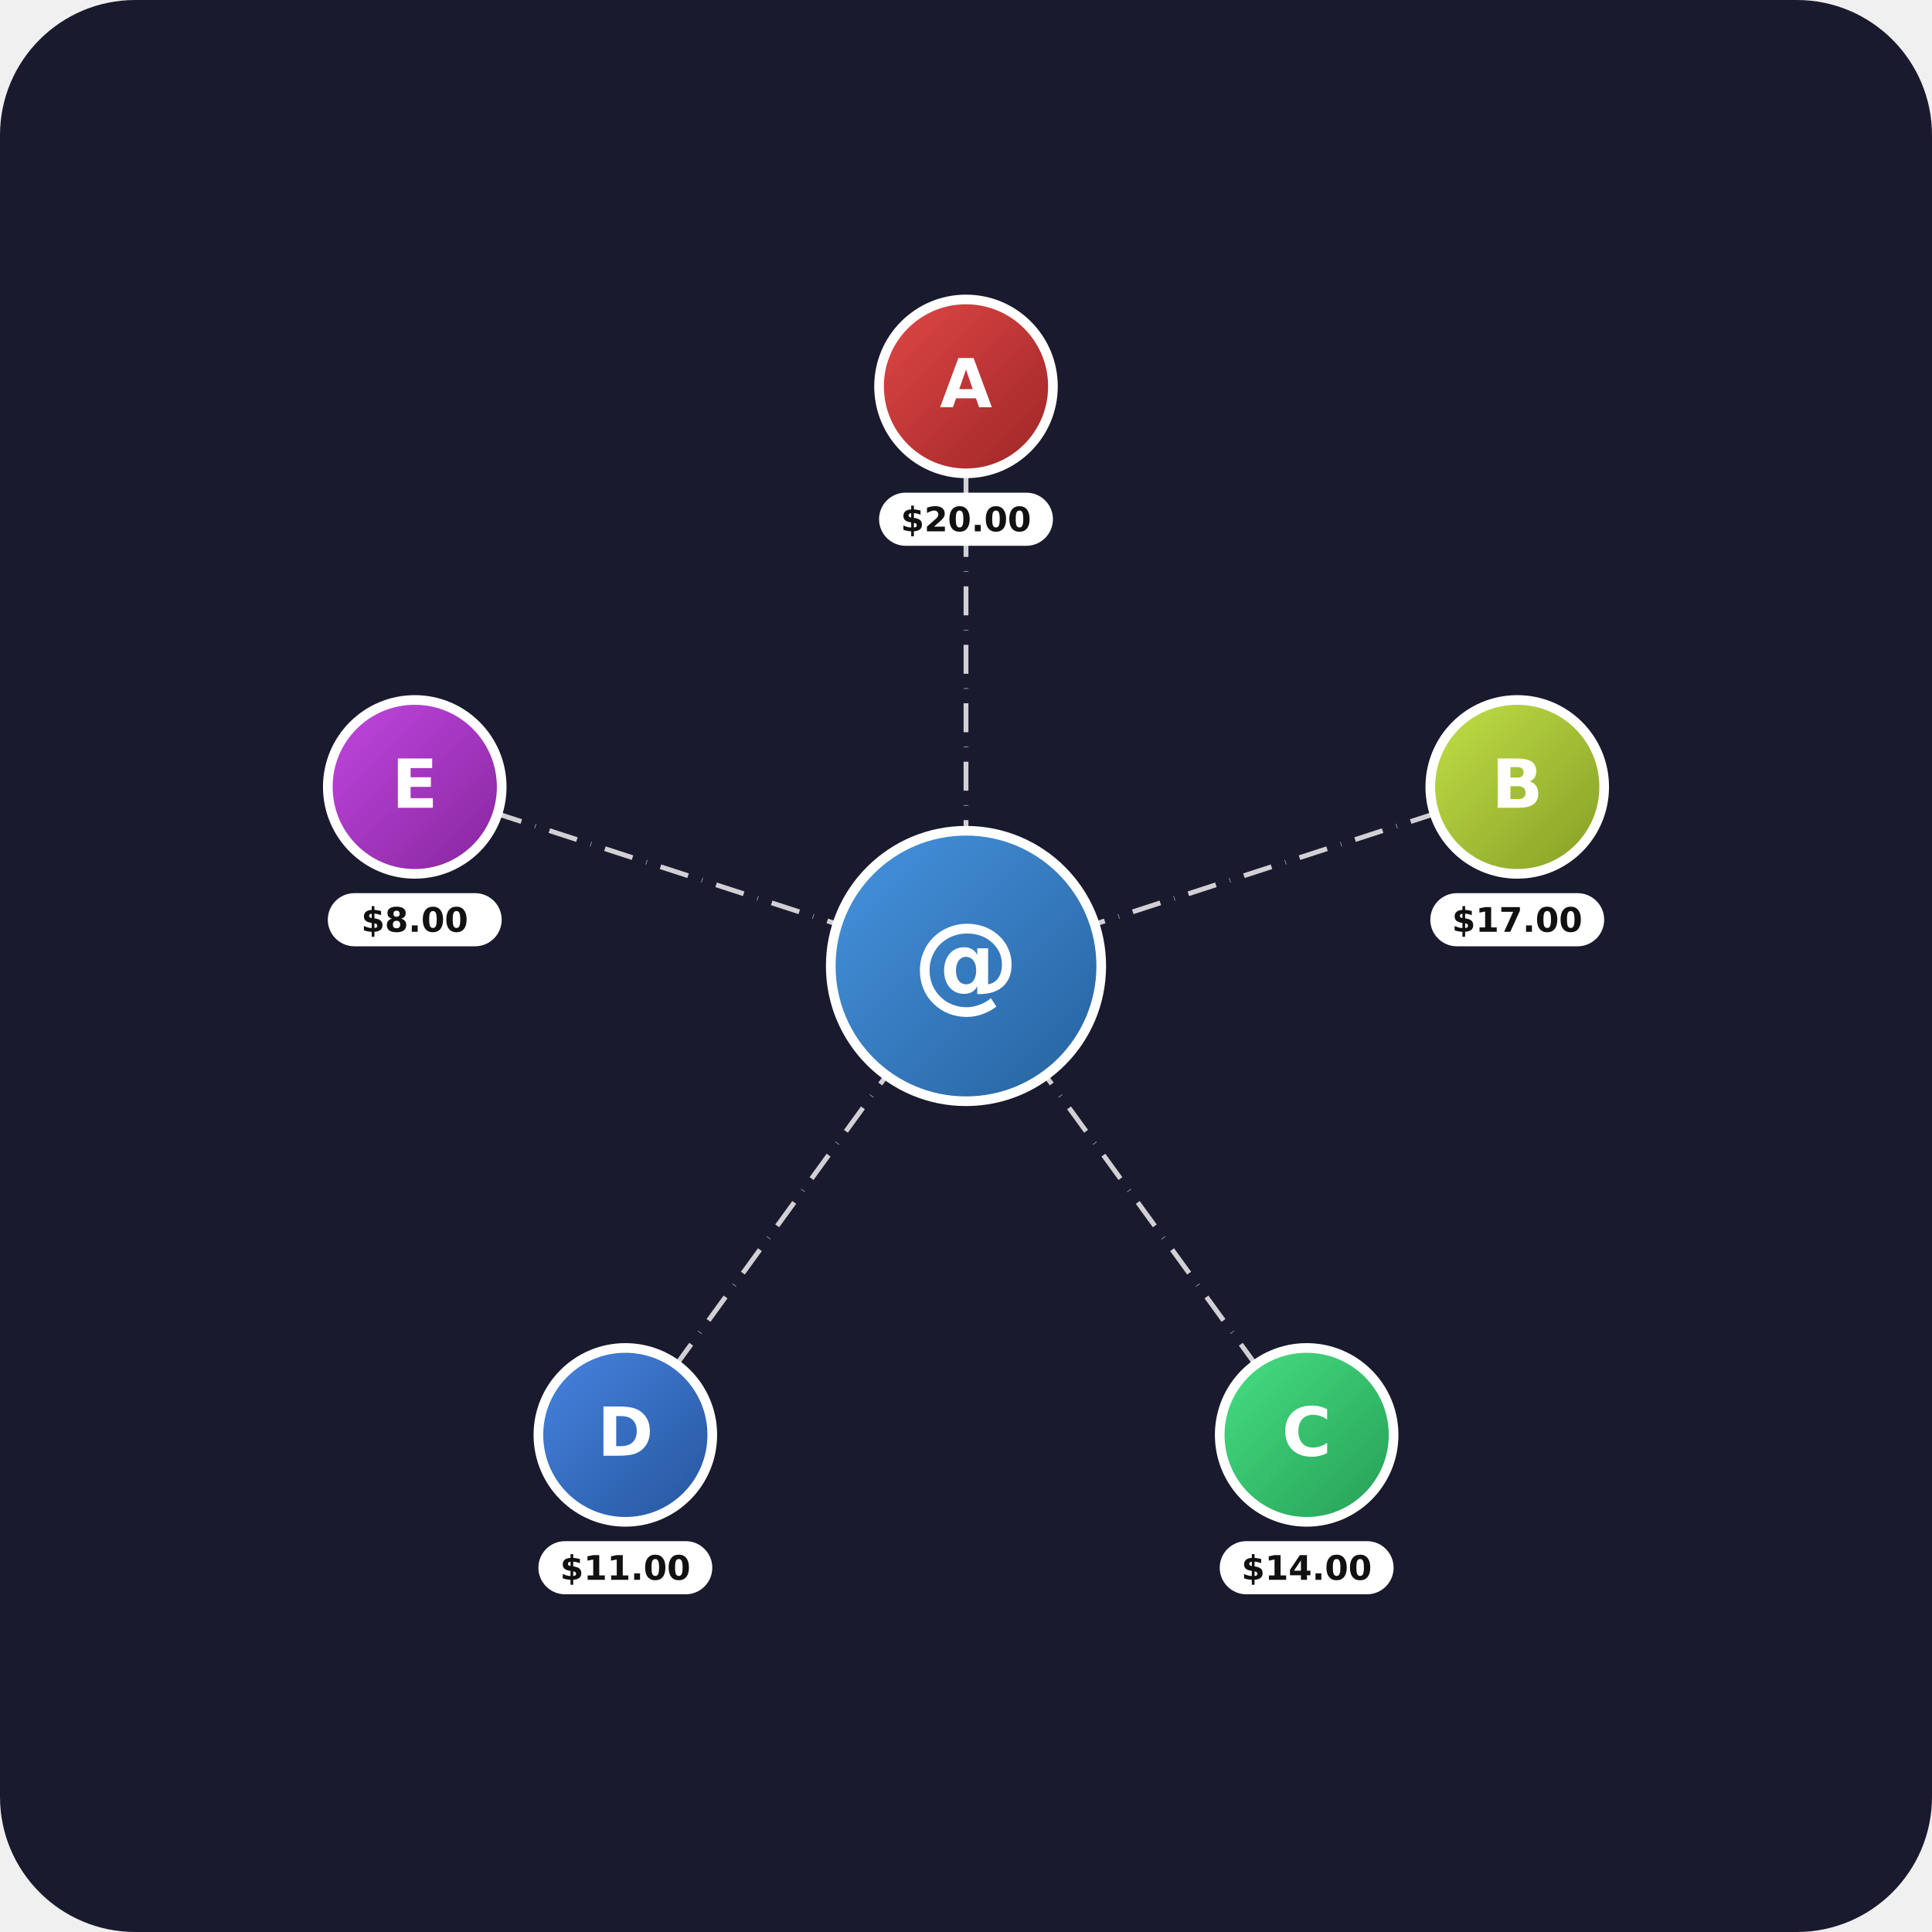
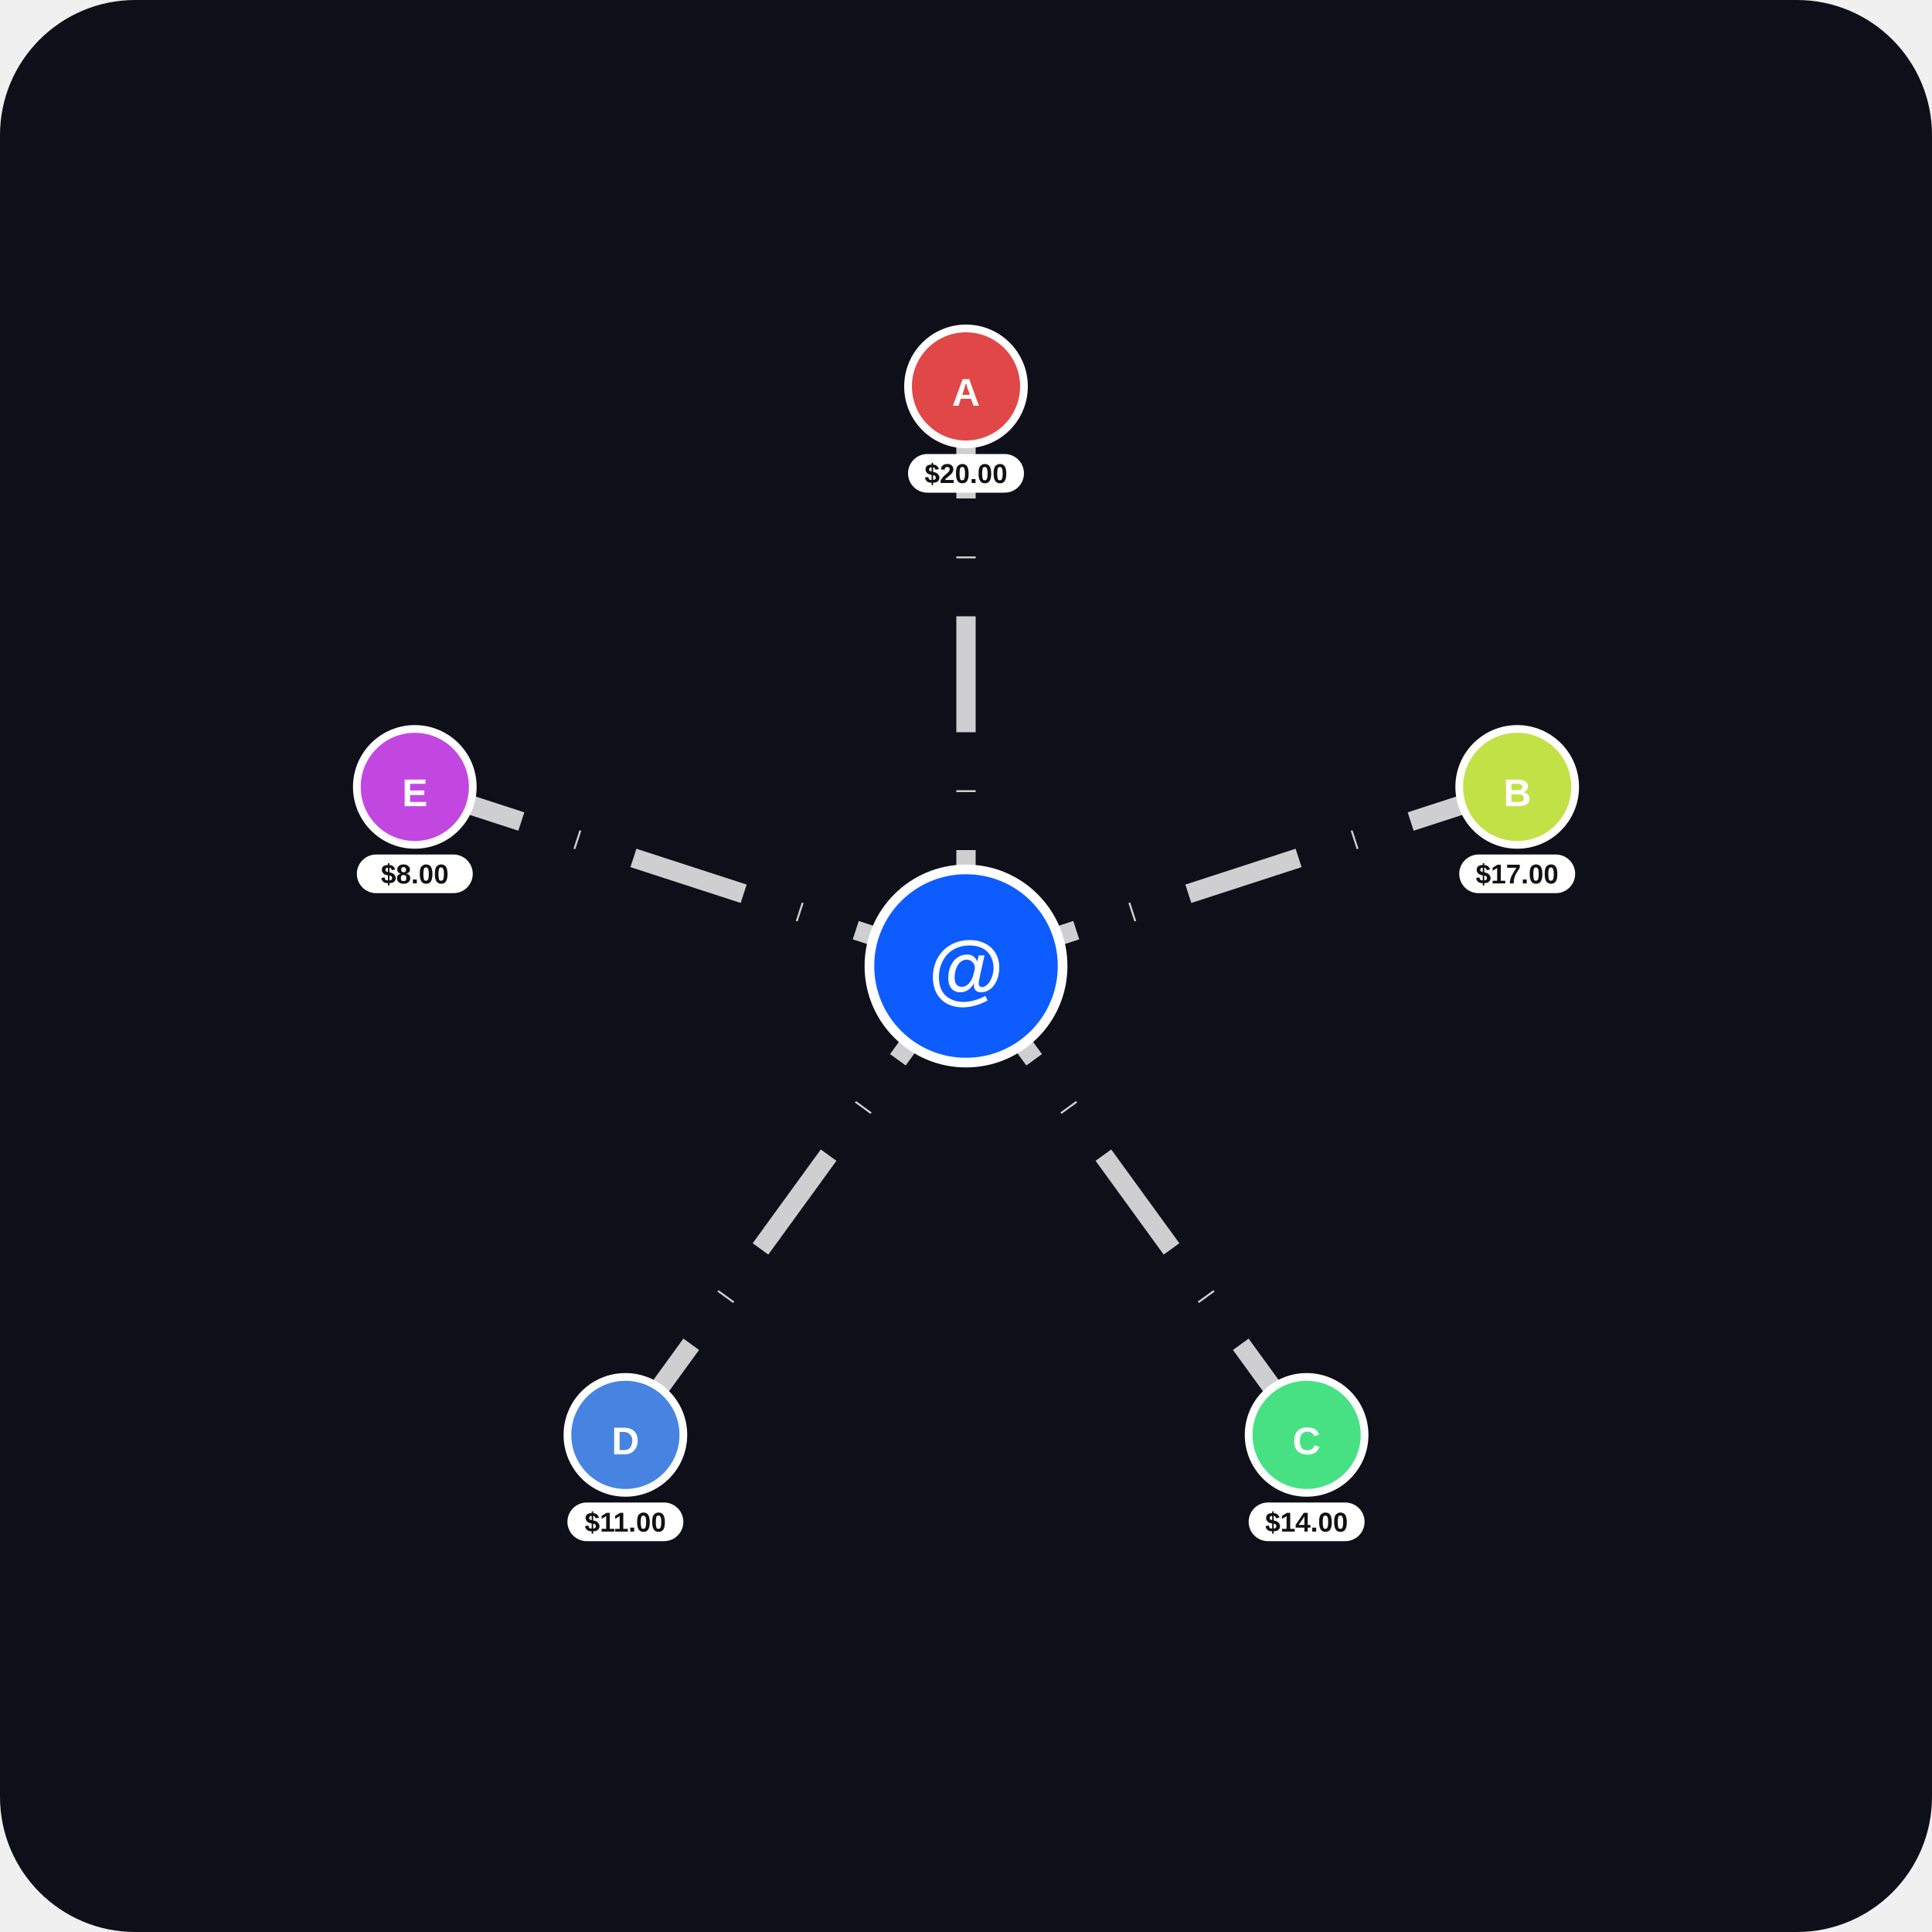
- <svg xmlns="http://www.w3.org/2000/svg" viewBox="0 0 400 400" width="400" height="400">
-   <defs>
-     <linearGradient id="grad-sheen" x1="0%" y1="0%" x2="100%" y2="0%">
-       <stop offset="0" stop-color="#888" />
-       <stop offset="0.5" stop-color="#fff" />
-       <stop offset="1" stop-color="#888" />
-     </linearGradient>
-     <linearGradient id="grad-copper" x1="0%" y1="0%" x2="100%" y2="0%">
-       <stop offset="0" stop-color="#7A3F1D" />
-       <stop offset="0.5" stop-color="#FFD8B5" />
-       <stop offset="1" stop-color="#7A3F1D" />
-     </linearGradient>
-     <linearGradient id="grad-gold-wire" x1="0%" y1="0%" x2="100%" y2="0%">
-       <stop offset="0" stop-color="#7A5800" />
-       <stop offset="0.5" stop-color="#FFF6B0" />
-       <stop offset="1" stop-color="#7A5800" />
-     </linearGradient>
-     <linearGradient id="grad-sunset" x1="0%" y1="0%" x2="100%" y2="0%">
-       <stop offset="0" stop-color="#FF6B35" />
-       <stop offset="1" stop-color="#FFD700" />
-     </linearGradient>
-     <linearGradient id="grad-ocean" x1="0%" y1="0%" x2="100%" y2="0%">
-       <stop offset="0" stop-color="#0077B6" />
-       <stop offset="1" stop-color="#90E0EF" />
-     </linearGradient>
-     <linearGradient id="grad-fire" x1="0%" y1="0%" x2="100%" y2="0%">
-       <stop offset="0" stop-color="#FF0000" />
-       <stop offset="1" stop-color="#FFD700" />
-     </linearGradient>
-     <linearGradient id="grad-forest" x1="0%" y1="0%" x2="100%" y2="0%">
-       <stop offset="0" stop-color="#0F5132" />
-       <stop offset="1" stop-color="#6EE7B7" />
-     </linearGradient>
-     <linearGradient id="grad-candy" x1="0%" y1="0%" x2="100%" y2="0%">
-       <stop offset="0" stop-color="#FF1493" />
-       <stop offset="1" stop-color="#7C3AED" />
-     </linearGradient>
-     <linearGradient id="grad-rainbow" x1="0%" y1="0%" x2="100%" y2="0%">
-       <stop offset="0" stop-color="#FF0000" />
-       <stop offset="0.33" stop-color="#FFFF00" />
-       <stop offset="0.66" stop-color="#00FF00" />
-       <stop offset="1" stop-color="#9D4EDD" />
-     </linearGradient>
-     <linearGradient id="grad-synthwave" x1="0%" y1="0%" x2="100%" y2="0%">
-       <stop offset="0" stop-color="#FF006E" />
-       <stop offset="0.5" stop-color="#8338EC" />
-       <stop offset="1" stop-color="#3A86FF" />
-     </linearGradient>
-     <linearGradient id="grad-aurora" x1="0%" y1="0%" x2="100%" y2="0%">
-       <stop offset="0" stop-color="#00F5D4" />
-       <stop offset="0.5" stop-color="#00BBF9" />
-       <stop offset="1" stop-color="#9B5DE5" />
-     </linearGradient>
-     <linearGradient id="grad-gold" x1="0%" y1="0%" x2="100%" y2="0%">
-       <stop offset="0" stop-color="#FFF6B0" />
-       <stop offset="0.5" stop-color="#E8C66B" />
-       <stop offset="1" stop-color="#B8860B" />
-     </linearGradient>
-     <linearGradient id="grad-cosmic" x1="0%" y1="0%" x2="100%" y2="0%">
-       <stop offset="0" stop-color="#10002B" />
-       <stop offset="0.5" stop-color="#9D4EDD" />
-       <stop offset="1" stop-color="#FF61DC" />
-     </linearGradient>
-     <filter id="glow-cyan" x="-50%" y="-50%" width="200%" height="200%">
-       <feGaussianBlur stdDeviation="2.5" result="b" />
-       <feMerge>
-         <feMergeNode in="b" />
-         <feMergeNode in="SourceGraphic" />
-       </feMerge>
-     </filter>
-     <filter id="glow-magenta" x="-50%" y="-50%" width="200%" height="200%">
-       <feGaussianBlur stdDeviation="2.5" result="b" />
-       <feMerge>
-         <feMergeNode in="b" />
-         <feMergeNode in="SourceGraphic" />
-       </feMerge>
-     </filter>
-     <filter id="glow-green" x="-50%" y="-50%" width="200%" height="200%">
-       <feGaussianBlur stdDeviation="2.5" result="b" />
-       <feMerge>
-         <feMergeNode in="b" />
-         <feMergeNode in="SourceGraphic" />
-       </feMerge>
-     </filter>
-     <filter id="glow-gold" x="-50%" y="-50%" width="200%" height="200%">
-       <feGaussianBlur stdDeviation="2.5" result="b" />
-       <feMerge>
-         <feMergeNode in="b" />
-         <feMergeNode in="SourceGraphic" />
-       </feMerge>
-     </filter>
-     <filter id="glow-purple" x="-50%" y="-50%" width="200%" height="200%">
-       <feGaussianBlur stdDeviation="2.5" result="b" />
-       <feMerge>
-         <feMergeNode in="b" />
-         <feMergeNode in="SourceGraphic" />
-       </feMerge>
-     </filter>
-     <filter id="glow-orange" x="-50%" y="-50%" width="200%" height="200%">
-       <feGaussianBlur stdDeviation="2.5" result="b" />
-       <feMerge>
-         <feMergeNode in="b" />
-         <feMergeNode in="SourceGraphic" />
-       </feMerge>
-     </filter>
-     <filter id="glow-red" x="-50%" y="-50%" width="200%" height="200%">
-       <feGaussianBlur stdDeviation="2.5" result="b" />
-       <feMerge>
-         <feMergeNode in="b" />
-         <feMergeNode in="SourceGraphic" />
-       </feMerge>
-     </filter>
-     <filter id="glow-blue" x="-50%" y="-50%" width="200%" height="200%">
-       <feGaussianBlur stdDeviation="2.5" result="b" />
-       <feMerge>
-         <feMergeNode in="b" />
-         <feMergeNode in="SourceGraphic" />
-       </feMerge>
-     </filter>
-     <filter id="glow-pink" x="-50%" y="-50%" width="200%" height="200%">
-       <feGaussianBlur stdDeviation="2.5" result="b" />
-       <feMerge>
-         <feMergeNode in="b" />
-         <feMergeNode in="SourceGraphic" />
-       </feMerge>
-     </filter>
-     <filter id="glow-lime" x="-50%" y="-50%" width="200%" height="200%">
-       <feGaussianBlur stdDeviation="2.5" result="b" />
-       <feMerge>
-         <feMergeNode in="b" />
-         <feMergeNode in="SourceGraphic" />
-       </feMerge>
-     </filter>
-     <filter id="glow-soft" x="-50%" y="-50%" width="200%" height="200%">
-       <feGaussianBlur stdDeviation="4" result="b" />
-       <feMerge>
-         <feMergeNode in="b" />
-         <feMergeNode in="SourceGraphic" />
-       </feMerge>
-     </filter>
-     <filter id="glow-inner" x="-50%" y="-50%" width="200%" height="200%">
-       <feGaussianBlur stdDeviation="1.5" result="b" />
-       <feMerge>
-         <feMergeNode in="b" />
-         <feMergeNode in="SourceGraphic" />
-       </feMerge>
-     </filter>
-   </defs>
-   <rect x="0" y="0" width="400" height="400" rx="28" fill="#1A1A2E" />
-   <line x1="200" y1="200" x2="200.00" y2="80.00" stroke="#ffffff" stroke-width="1.0" stroke-opacity="0.8" stroke-dasharray="6 3 0.1 3" />
-   <line x1="200" y1="200" x2="314.13" y2="162.92" stroke="#ffffff" stroke-width="1.0" stroke-opacity="0.8" stroke-dasharray="6 3 0.1 3" />
-   <line x1="200" y1="200" x2="270.53" y2="297.08" stroke="#ffffff" stroke-width="1.0" stroke-opacity="0.8" stroke-dasharray="6 3 0.1 3" />
-   <line x1="200" y1="200" x2="129.47" y2="297.08" stroke="#ffffff" stroke-width="1.0" stroke-opacity="0.8" stroke-dasharray="6 3 0.1 3" />
-   <line x1="200" y1="200" x2="85.87" y2="162.92" stroke="#ffffff" stroke-width="1.0" stroke-opacity="0.8" stroke-dasharray="6 3 0.1 3" />
-   <g transform="translate(200.00 200.00)">
-     <defs>
-       <linearGradient id="ctile999" x1="0" y1="0" x2="1" y2="1">
-         <stop offset="0" stop-color="hsl(210,72%,58%)" />
-         <stop offset="1" stop-color="hsl(210,62%,38%)" />
-       </linearGradient>
-     </defs>
-     <circle r="28.0" fill="url(#ctile999)" stroke="#fff" stroke-width="2" />
-     <text x="0" y="6.72" text-anchor="middle" font-family="DejaVu Sans, Arial, sans-serif" font-size="22" font-weight="700" fill="#fff">@</text>
-   </g>
-   <g transform="translate(200.00 80.00)">
-     <defs>
-       <linearGradient id="ctile0" x1="0" y1="0" x2="1" y2="1">
-         <stop offset="0" stop-color="hsl(0,72%,58%)" />
-         <stop offset="1" stop-color="hsl(0,62%,38%)" />
-       </linearGradient>
-     </defs>
-     <circle r="18.0" fill="url(#ctile0)" stroke="#fff" stroke-width="2" />
-     <text x="0" y="4.32" text-anchor="middle" font-family="DejaVu Sans, Arial, sans-serif" font-size="14" font-weight="700" fill="#fff">A</text>
-   </g>
-   <g transform="translate(200.00 102.00)">
-     <rect x="-18" y="0" width="36" height="11" rx="5.5" fill="#fff" />
-     <text x="0" y="8" text-anchor="middle" font-family="DejaVu Sans, Arial, sans-serif" font-size="7" font-weight="700" fill="#111">$20.00</text>
-   </g>
-   <g transform="translate(314.13 162.92)">
-     <defs>
-       <linearGradient id="ctile1" x1="0" y1="0" x2="1" y2="1">
-         <stop offset="0" stop-color="hsl(72,72%,58%)" />
-         <stop offset="1" stop-color="hsl(72,62%,38%)" />
-       </linearGradient>
-     </defs>
-     <circle r="18.0" fill="url(#ctile1)" stroke="#fff" stroke-width="2" />
-     <text x="0" y="4.32" text-anchor="middle" font-family="DejaVu Sans, Arial, sans-serif" font-size="14" font-weight="700" fill="#fff">B</text>
-   </g>
-   <g transform="translate(314.13 184.92)">
-     <rect x="-18" y="0" width="36" height="11" rx="5.5" fill="#fff" />
-     <text x="0" y="8" text-anchor="middle" font-family="DejaVu Sans, Arial, sans-serif" font-size="7" font-weight="700" fill="#111">$17.00</text>
-   </g>
-   <g transform="translate(270.53 297.08)">
-     <defs>
-       <linearGradient id="ctile2" x1="0" y1="0" x2="1" y2="1">
-         <stop offset="0" stop-color="hsl(144,72%,58%)" />
-         <stop offset="1" stop-color="hsl(144,62%,38%)" />
-       </linearGradient>
-     </defs>
-     <circle r="18.0" fill="url(#ctile2)" stroke="#fff" stroke-width="2" />
-     <text x="0" y="4.32" text-anchor="middle" font-family="DejaVu Sans, Arial, sans-serif" font-size="14" font-weight="700" fill="#fff">C</text>
-   </g>
-   <g transform="translate(270.53 319.08)">
-     <rect x="-18" y="0" width="36" height="11" rx="5.5" fill="#fff" />
-     <text x="0" y="8" text-anchor="middle" font-family="DejaVu Sans, Arial, sans-serif" font-size="7" font-weight="700" fill="#111">$14.00</text>
-   </g>
-   <g transform="translate(129.47 297.08)">
-     <defs>
-       <linearGradient id="ctile3" x1="0" y1="0" x2="1" y2="1">
-         <stop offset="0" stop-color="hsl(216,72%,58%)" />
-         <stop offset="1" stop-color="hsl(216,62%,38%)" />
-       </linearGradient>
-     </defs>
-     <circle r="18.0" fill="url(#ctile3)" stroke="#fff" stroke-width="2" />
-     <text x="0" y="4.32" text-anchor="middle" font-family="DejaVu Sans, Arial, sans-serif" font-size="14" font-weight="700" fill="#fff">D</text>
-   </g>
-   <g transform="translate(129.47 319.08)">
-     <rect x="-18" y="0" width="36" height="11" rx="5.5" fill="#fff" />
-     <text x="0" y="8" text-anchor="middle" font-family="DejaVu Sans, Arial, sans-serif" font-size="7" font-weight="700" fill="#111">$11.00</text>
-   </g>
-   <g transform="translate(85.87 162.92)">
-     <defs>
-       <linearGradient id="ctile4" x1="0" y1="0" x2="1" y2="1">
-         <stop offset="0" stop-color="hsl(288,72%,58%)" />
-         <stop offset="1" stop-color="hsl(288,62%,38%)" />
-       </linearGradient>
-     </defs>
-     <circle r="18.0" fill="url(#ctile4)" stroke="#fff" stroke-width="2" />
-     <text x="0" y="4.32" text-anchor="middle" font-family="DejaVu Sans, Arial, sans-serif" font-size="14" font-weight="700" fill="#fff">E</text>
-   </g>
-   <g transform="translate(85.87 184.92)">
-     <rect x="-18" y="0" width="36" height="11" rx="5.5" fill="#fff" />
-     <text x="0" y="8" text-anchor="middle" font-family="DejaVu Sans, Arial, sans-serif" font-size="7" font-weight="700" fill="#111">$8.00</text>
-   </g>
+ <svg xmlns="http://www.w3.org/2000/svg" viewBox="0 0 100 100" width="100" height="100">
+   <rect x="0" y="0" width="100" height="100" rx="7" fill="#0F0F1A" />
+   <line x1="50" y1="50" x2="50.00" y2="20.00" stroke="#ffffff" stroke-width="1.0" stroke-opacity="0.8" stroke-dasharray="6 3 0.1 3" />
+   <line x1="50" y1="50" x2="78.53" y2="40.73" stroke="#ffffff" stroke-width="1.0" stroke-opacity="0.8" stroke-dasharray="6 3 0.1 3" />
+   <line x1="50" y1="50" x2="67.63" y2="74.27" stroke="#ffffff" stroke-width="1.0" stroke-opacity="0.8" stroke-dasharray="6 3 0.1 3" />
+   <line x1="50" y1="50" x2="32.37" y2="74.27" stroke="#ffffff" stroke-width="1.0" stroke-opacity="0.8" stroke-dasharray="6 3 0.1 3" />
+   <line x1="50" y1="50" x2="21.47" y2="40.73" stroke="#ffffff" stroke-width="1.0" stroke-opacity="0.8" stroke-dasharray="6 3 0.1 3" />
+   <circle cx="50" cy="50" r="5" fill="#0D5CFF" stroke="#fff" stroke-width="0.5" />
+   <text x="50" y="51.5" text-anchor="middle" font-family="Arial, sans-serif" font-size="4" font-weight="700" fill="#fff">@</text>
+   <circle cx="50.00" cy="20.00" r="3" fill="hsl(0,72%,58%)" stroke="#fff" stroke-width="0.4" />
+   <text x="50.00" y="21.00" text-anchor="middle" font-family="Arial, sans-serif" font-size="2" font-weight="700" fill="#fff">A</text>
+   <rect x="47.00" y="23.50" width="6" height="2" rx="1" fill="#fff" />
+   <text x="50.00" y="25.00" text-anchor="middle" font-family="Arial, sans-serif" font-size="1.4" font-weight="700" fill="#111">$20.00</text>
+   <circle cx="78.53" cy="40.73" r="3" fill="hsl(72,72%,58%)" stroke="#fff" stroke-width="0.4" />
+   <text x="78.53" y="41.73" text-anchor="middle" font-family="Arial, sans-serif" font-size="2" font-weight="700" fill="#fff">B</text>
+   <rect x="75.53" y="44.23" width="6" height="2" rx="1" fill="#fff" />
+   <text x="78.53" y="45.73" text-anchor="middle" font-family="Arial, sans-serif" font-size="1.4" font-weight="700" fill="#111">$17.00</text>
+   <circle cx="67.63" cy="74.27" r="3" fill="hsl(144,72%,58%)" stroke="#fff" stroke-width="0.4" />
+   <text x="67.63" y="75.27" text-anchor="middle" font-family="Arial, sans-serif" font-size="2" font-weight="700" fill="#fff">C</text>
+   <rect x="64.63" y="77.77" width="6" height="2" rx="1" fill="#fff" />
+   <text x="67.63" y="79.27" text-anchor="middle" font-family="Arial, sans-serif" font-size="1.4" font-weight="700" fill="#111">$14.00</text>
+   <circle cx="32.37" cy="74.27" r="3" fill="hsl(216,72%,58%)" stroke="#fff" stroke-width="0.4" />
+   <text x="32.37" y="75.27" text-anchor="middle" font-family="Arial, sans-serif" font-size="2" font-weight="700" fill="#fff">D</text>
+   <rect x="29.37" y="77.77" width="6" height="2" rx="1" fill="#fff" />
+   <text x="32.37" y="79.27" text-anchor="middle" font-family="Arial, sans-serif" font-size="1.4" font-weight="700" fill="#111">$11.00</text>
+   <circle cx="21.47" cy="40.73" r="3" fill="hsl(288,72%,58%)" stroke="#fff" stroke-width="0.4" />
+   <text x="21.47" y="41.73" text-anchor="middle" font-family="Arial, sans-serif" font-size="2" font-weight="700" fill="#fff">E</text>
+   <rect x="18.47" y="44.23" width="6" height="2" rx="1" fill="#fff" />
+   <text x="21.47" y="45.73" text-anchor="middle" font-family="Arial, sans-serif" font-size="1.4" font-weight="700" fill="#111">$8.00</text>
</svg>
